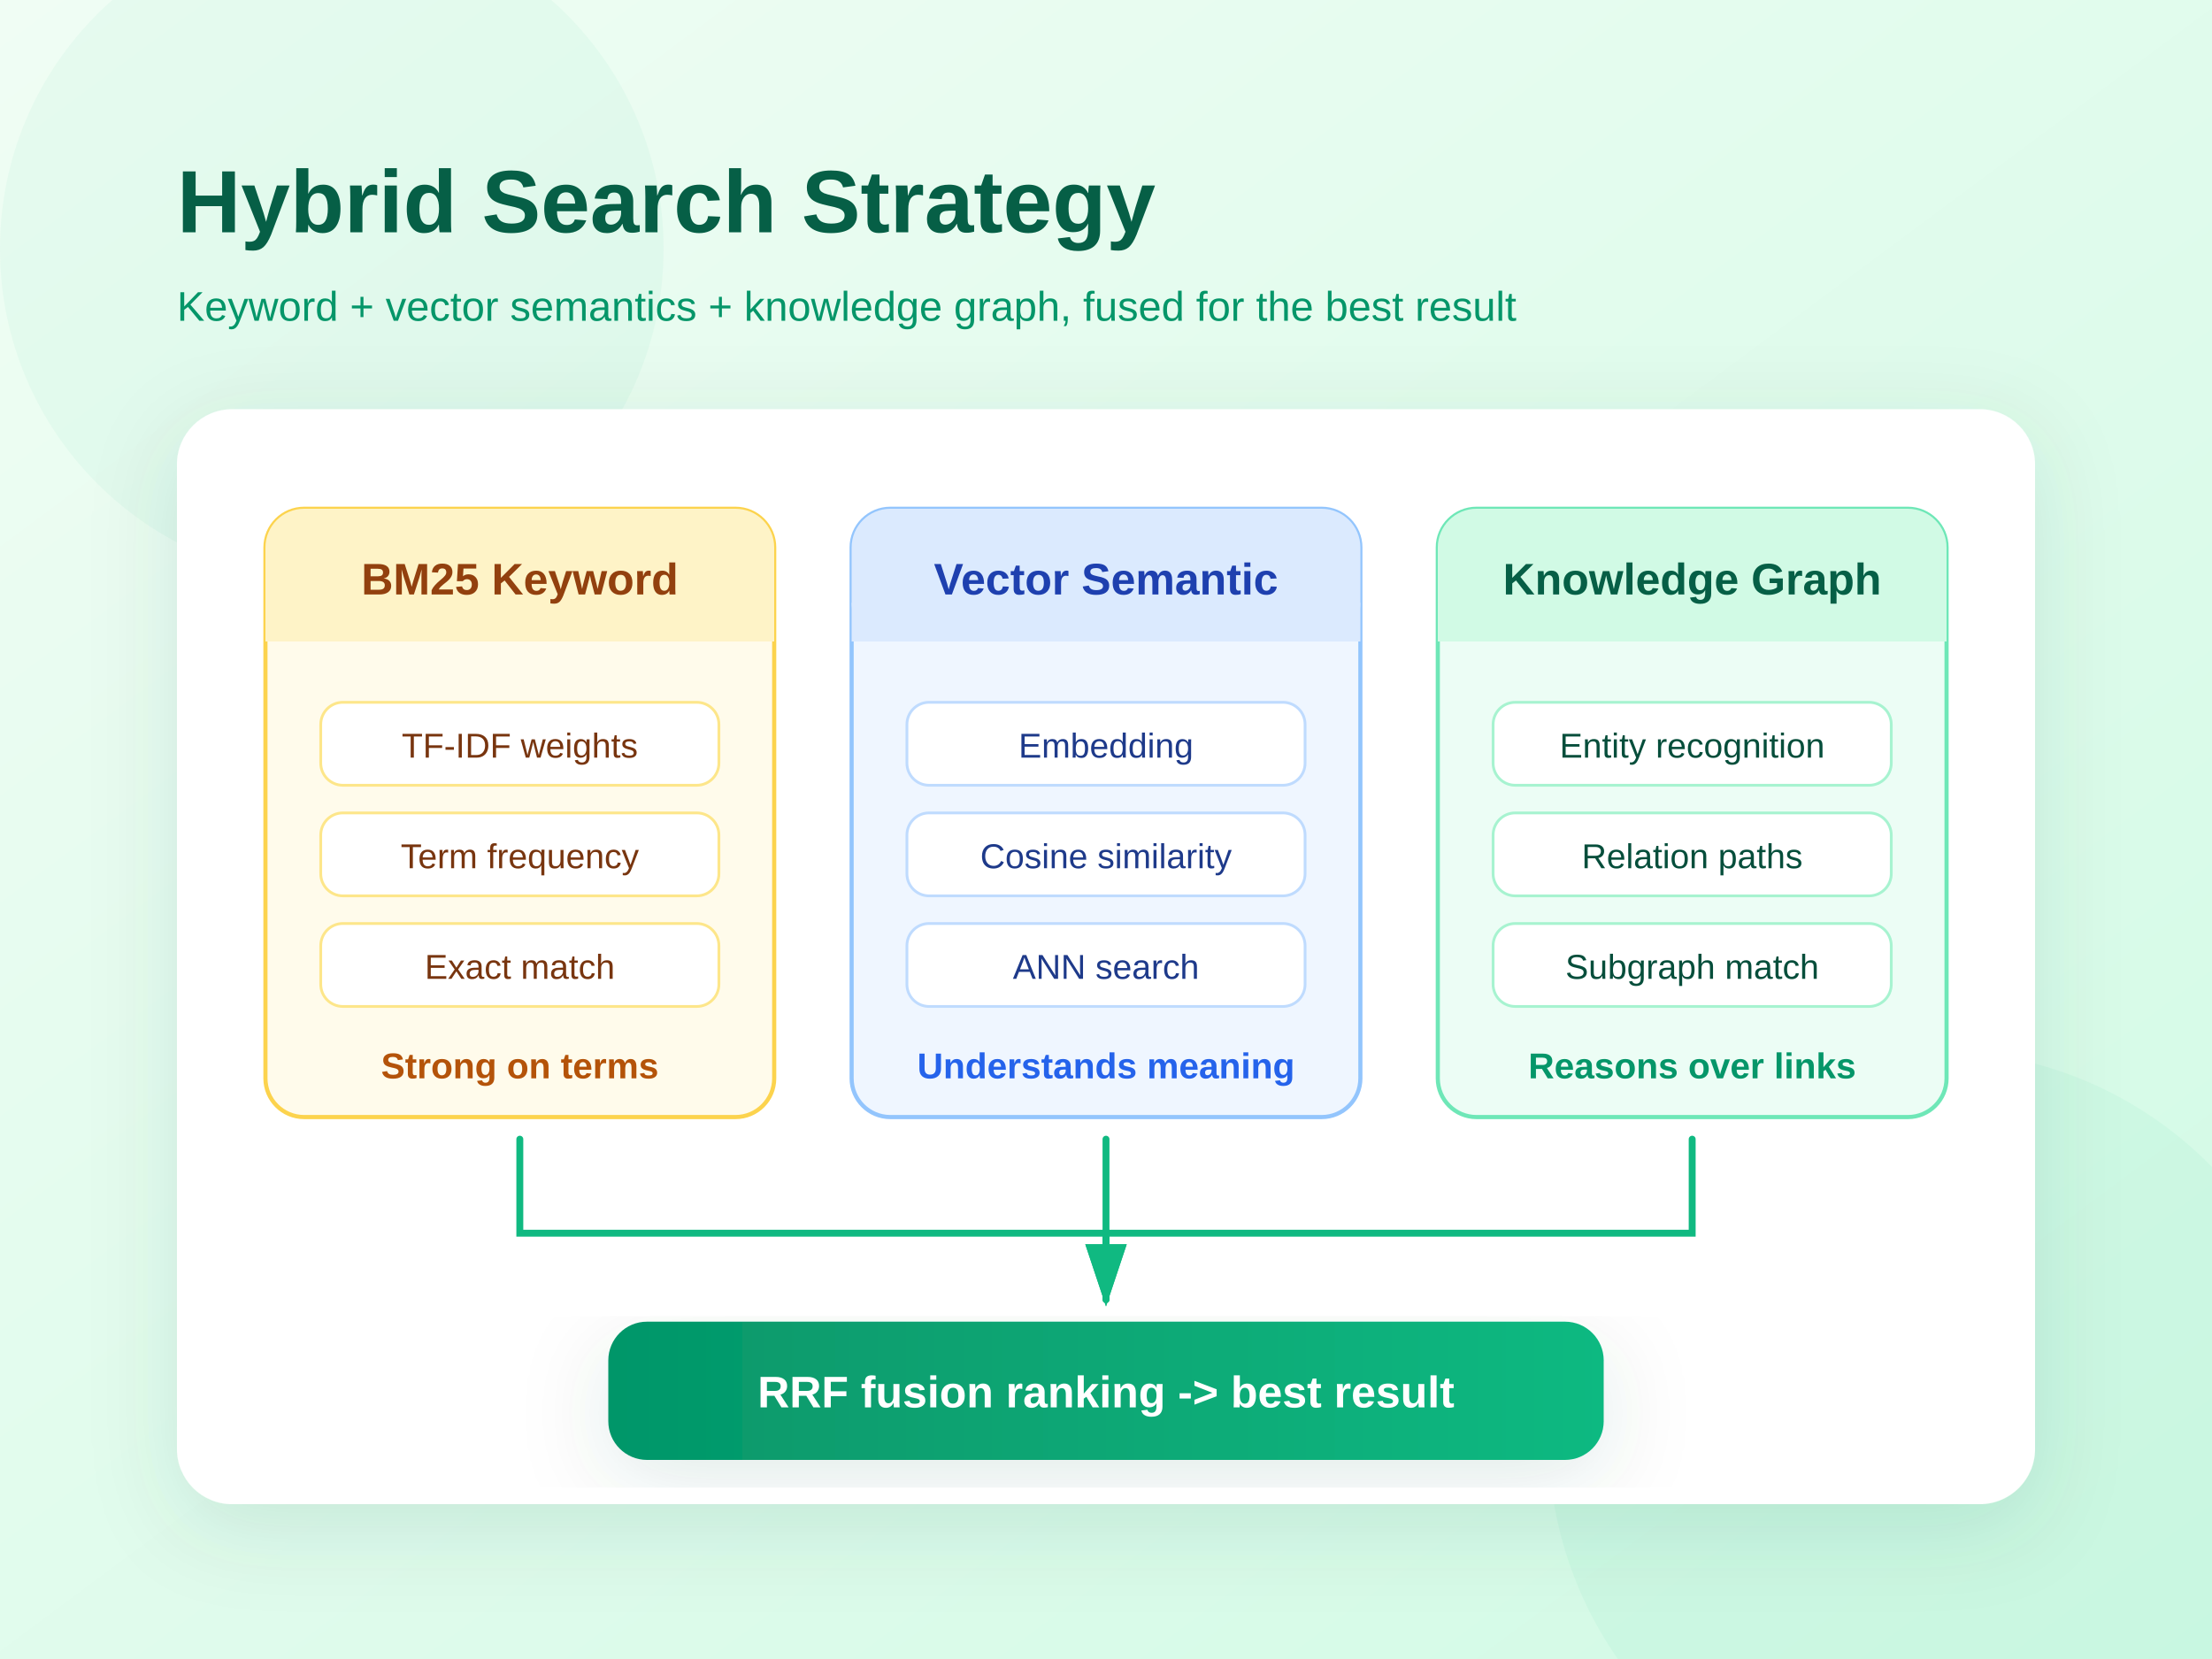
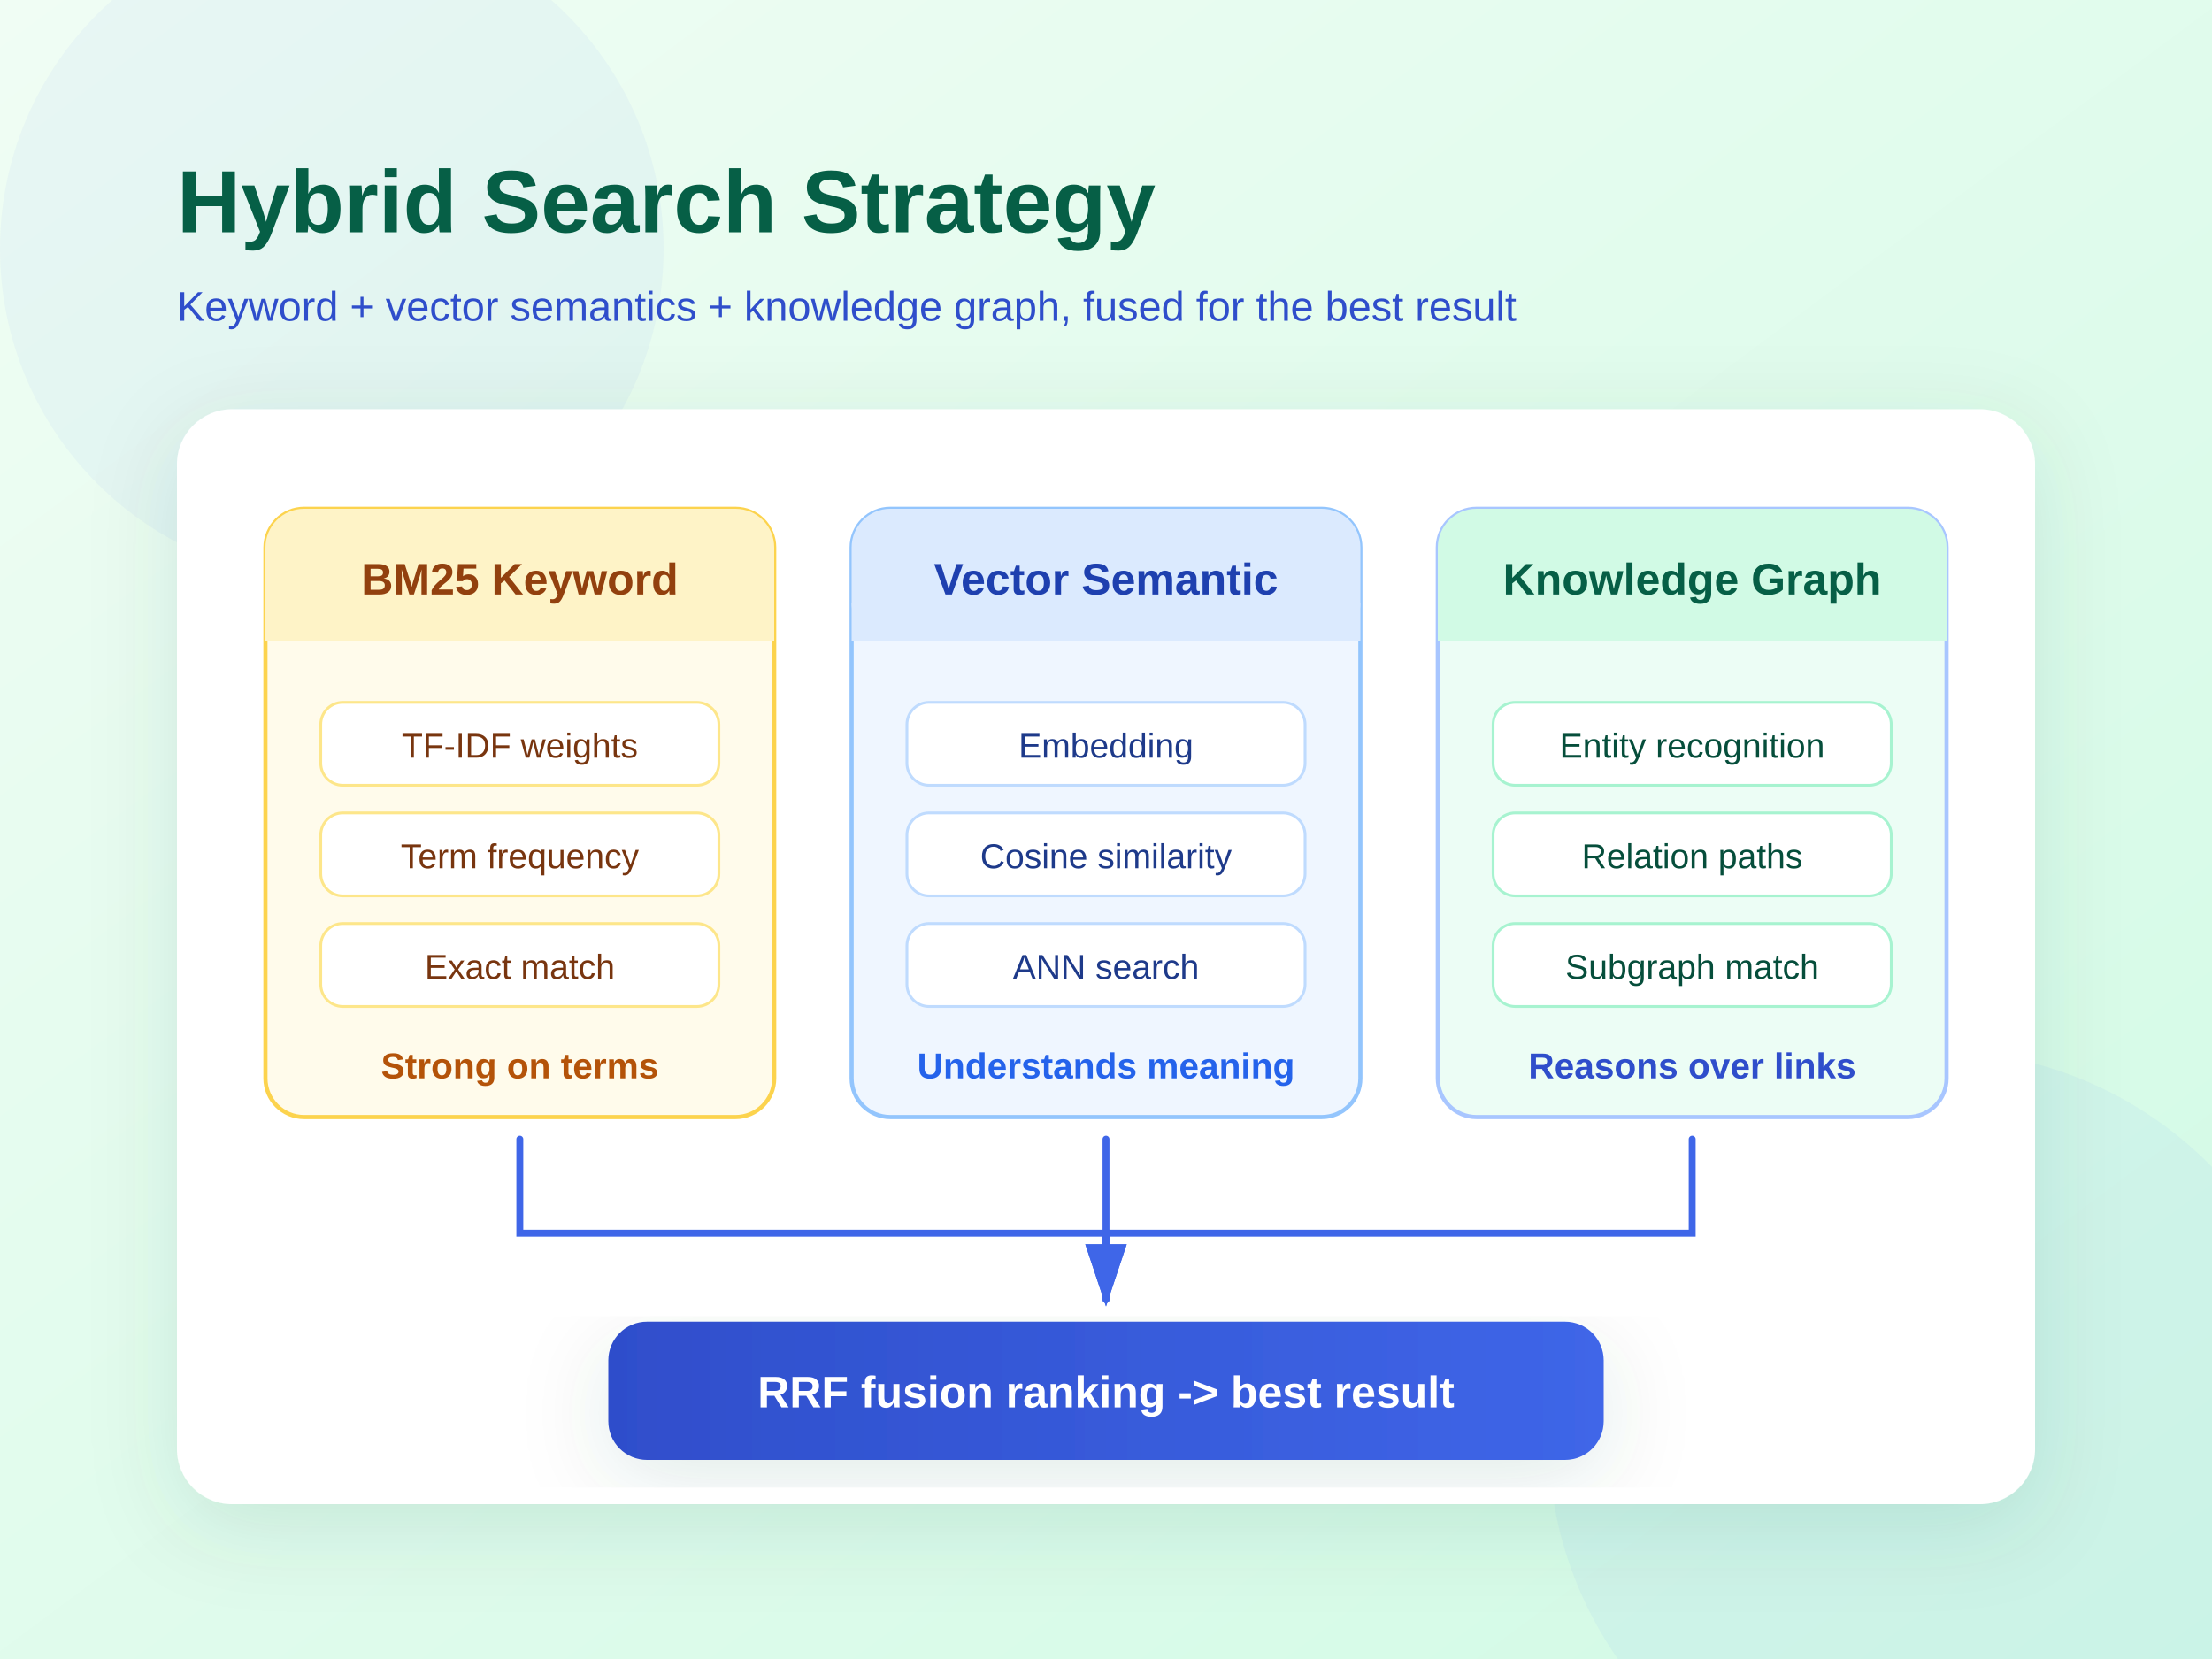
<svg xmlns="http://www.w3.org/2000/svg" viewBox="0 0 800 600">
  <defs>
    <linearGradient id="bg2" x1="0%" y1="0%" x2="100%" y2="100%">
      <stop offset="0%" stop-color="#F0FDF4" />
      <stop offset="100%" stop-color="#D1FAE5" />
    </linearGradient>
    <linearGradient id="brand2" x1="0%" y1="0%" x2="100%" y2="0%">
-       <stop offset="0%" stop-color="#059669" />
-       <stop offset="100%" stop-color="#10B981" />
+       <stop offset="0%" stop-color="#2f4ecb" />
+       <stop offset="100%" stop-color="#3f66e8" />
    </linearGradient>
    <filter id="soft2" x="-20%" y="-20%" width="140%" height="140%">
      <feDropShadow dx="0" dy="8" stdDeviation="16" flood-color="#065F46" flood-opacity="0.12" />
    </filter>
  </defs>
  <rect width="800" height="600" fill="url(#bg2)" />
-   <circle cx="120" cy="90" r="120" fill="#10B981" opacity="0.05" />
-   <circle cx="700" cy="520" r="140" fill="#34D399" opacity="0.06" />
+   <circle cx="120" cy="90" r="120" fill="#3f66e8" opacity="0.05" />
+   <circle cx="700" cy="520" r="140" fill="#5d87f7" opacity="0.06" />
  <text x="64" y="84" font-family="Arial, sans-serif" font-size="32" font-weight="700" fill="#065F46">Hybrid Search Strategy</text>
-   <text x="64" y="116" font-family="Arial, sans-serif" font-size="15" fill="#059669">Keyword + vector semantics + knowledge graph, fused for the best result</text>
+   <text x="64" y="116" font-family="Arial, sans-serif" font-size="15" fill="#2f4ecb">Keyword + vector semantics + knowledge graph, fused for the best result</text>
  <g filter="url(#soft2)">
    <rect x="64" y="148" width="672" height="396" rx="20" fill="#FFFFFF" />
  </g>
  <g transform="translate(96, 184)">
    <rect width="184" height="220" rx="14" fill="#FFFBEB" stroke="#FCD34D" stroke-width="1.5" />
    <rect width="184" height="48" rx="14" fill="#FEF3C7" />
    <rect y="34" width="184" height="14" fill="#FEF3C7" />
    <text x="92" y="31" font-family="Arial, sans-serif" font-size="16" font-weight="700" fill="#92400E" text-anchor="middle">BM25 Keyword</text>
    <g font-family="Arial, sans-serif" font-size="12.5" fill="#78350F">
      <rect x="20" y="70" width="144" height="30" rx="8" fill="#FFFFFF" stroke="#FDE68A" />
      <text x="92" y="90" text-anchor="middle">TF-IDF weights</text>
      <rect x="20" y="110" width="144" height="30" rx="8" fill="#FFFFFF" stroke="#FDE68A" />
      <text x="92" y="130" text-anchor="middle">Term frequency</text>
      <rect x="20" y="150" width="144" height="30" rx="8" fill="#FFFFFF" stroke="#FDE68A" />
      <text x="92" y="170" text-anchor="middle">Exact match</text>
    </g>
    <text x="92" y="206" font-family="Arial, sans-serif" font-size="13" font-weight="600" fill="#B45309" text-anchor="middle">Strong on terms</text>
  </g>
  <g transform="translate(308, 184)">
    <rect width="184" height="220" rx="14" fill="#EFF6FF" stroke="#93C5FD" stroke-width="1.5" />
    <rect width="184" height="48" rx="14" fill="#DBEAFE" />
    <rect y="34" width="184" height="14" fill="#DBEAFE" />
    <text x="92" y="31" font-family="Arial, sans-serif" font-size="16" font-weight="700" fill="#1E40AF" text-anchor="middle">Vector Semantic</text>
    <g font-family="Arial, sans-serif" font-size="12.5" fill="#1E3A8A">
      <rect x="20" y="70" width="144" height="30" rx="8" fill="#FFFFFF" stroke="#BFDBFE" />
      <text x="92" y="90" text-anchor="middle">Embedding</text>
      <rect x="20" y="110" width="144" height="30" rx="8" fill="#FFFFFF" stroke="#BFDBFE" />
      <text x="92" y="130" text-anchor="middle">Cosine similarity</text>
      <rect x="20" y="150" width="144" height="30" rx="8" fill="#FFFFFF" stroke="#BFDBFE" />
      <text x="92" y="170" text-anchor="middle">ANN search</text>
    </g>
    <text x="92" y="206" font-family="Arial, sans-serif" font-size="13" font-weight="600" fill="#2563EB" text-anchor="middle">Understands meaning</text>
  </g>
  <g transform="translate(520, 184)">
-     <rect width="184" height="220" rx="14" fill="#ECFDF5" stroke="#6EE7B7" stroke-width="1.5" />
+     <rect width="184" height="220" rx="14" fill="#ECFDF5" stroke="#a8c6ff" stroke-width="1.5" />
    <rect width="184" height="48" rx="14" fill="#D1FAE5" />
    <rect y="34" width="184" height="14" fill="#D1FAE5" />
    <text x="92" y="31" font-family="Arial, sans-serif" font-size="16" font-weight="700" fill="#065F46" text-anchor="middle">Knowledge Graph</text>
    <g font-family="Arial, sans-serif" font-size="12.5" fill="#064E3B">
      <rect x="20" y="70" width="144" height="30" rx="8" fill="#FFFFFF" stroke="#A7F3D0" />
      <text x="92" y="90" text-anchor="middle">Entity recognition</text>
      <rect x="20" y="110" width="144" height="30" rx="8" fill="#FFFFFF" stroke="#A7F3D0" />
      <text x="92" y="130" text-anchor="middle">Relation paths</text>
      <rect x="20" y="150" width="144" height="30" rx="8" fill="#FFFFFF" stroke="#A7F3D0" />
      <text x="92" y="170" text-anchor="middle">Subgraph match</text>
    </g>
-     <text x="92" y="206" font-family="Arial, sans-serif" font-size="13" font-weight="600" fill="#059669" text-anchor="middle">Reasons over links</text>
+     <text x="92" y="206" font-family="Arial, sans-serif" font-size="13" font-weight="600" fill="#2f4ecb" text-anchor="middle">Reasons over links</text>
  </g>
-   <g stroke="#10B981" stroke-width="2.5" fill="none" stroke-linecap="round">
+   <g stroke="#3f66e8" stroke-width="2.5" fill="none" stroke-linecap="round">
    <path d="M188 412 V446 H400 V470" marker-end="url(#arr2)" />
    <path d="M400 412 V470" marker-end="url(#arr2)" />
    <path d="M612 412 V446 H400" />
  </g>
  <g transform="translate(220, 478)">
    <rect width="360" height="50" rx="14" fill="url(#brand2)" filter="url(#soft2)" />
    <text x="180" y="31" font-family="Arial, sans-serif" font-size="16" font-weight="700" fill="#FFFFFF" text-anchor="middle">RRF fusion ranking -&gt; best result</text>
  </g>
  <defs>
    <marker id="arr2" markerWidth="9" markerHeight="9" refX="8" refY="3" orient="auto">
-       <polygon points="0 0, 9 3, 0 6" fill="#10B981" />
+       <polygon points="0 0, 9 3, 0 6" fill="#3f66e8" />
    </marker>
  </defs>
</svg>
